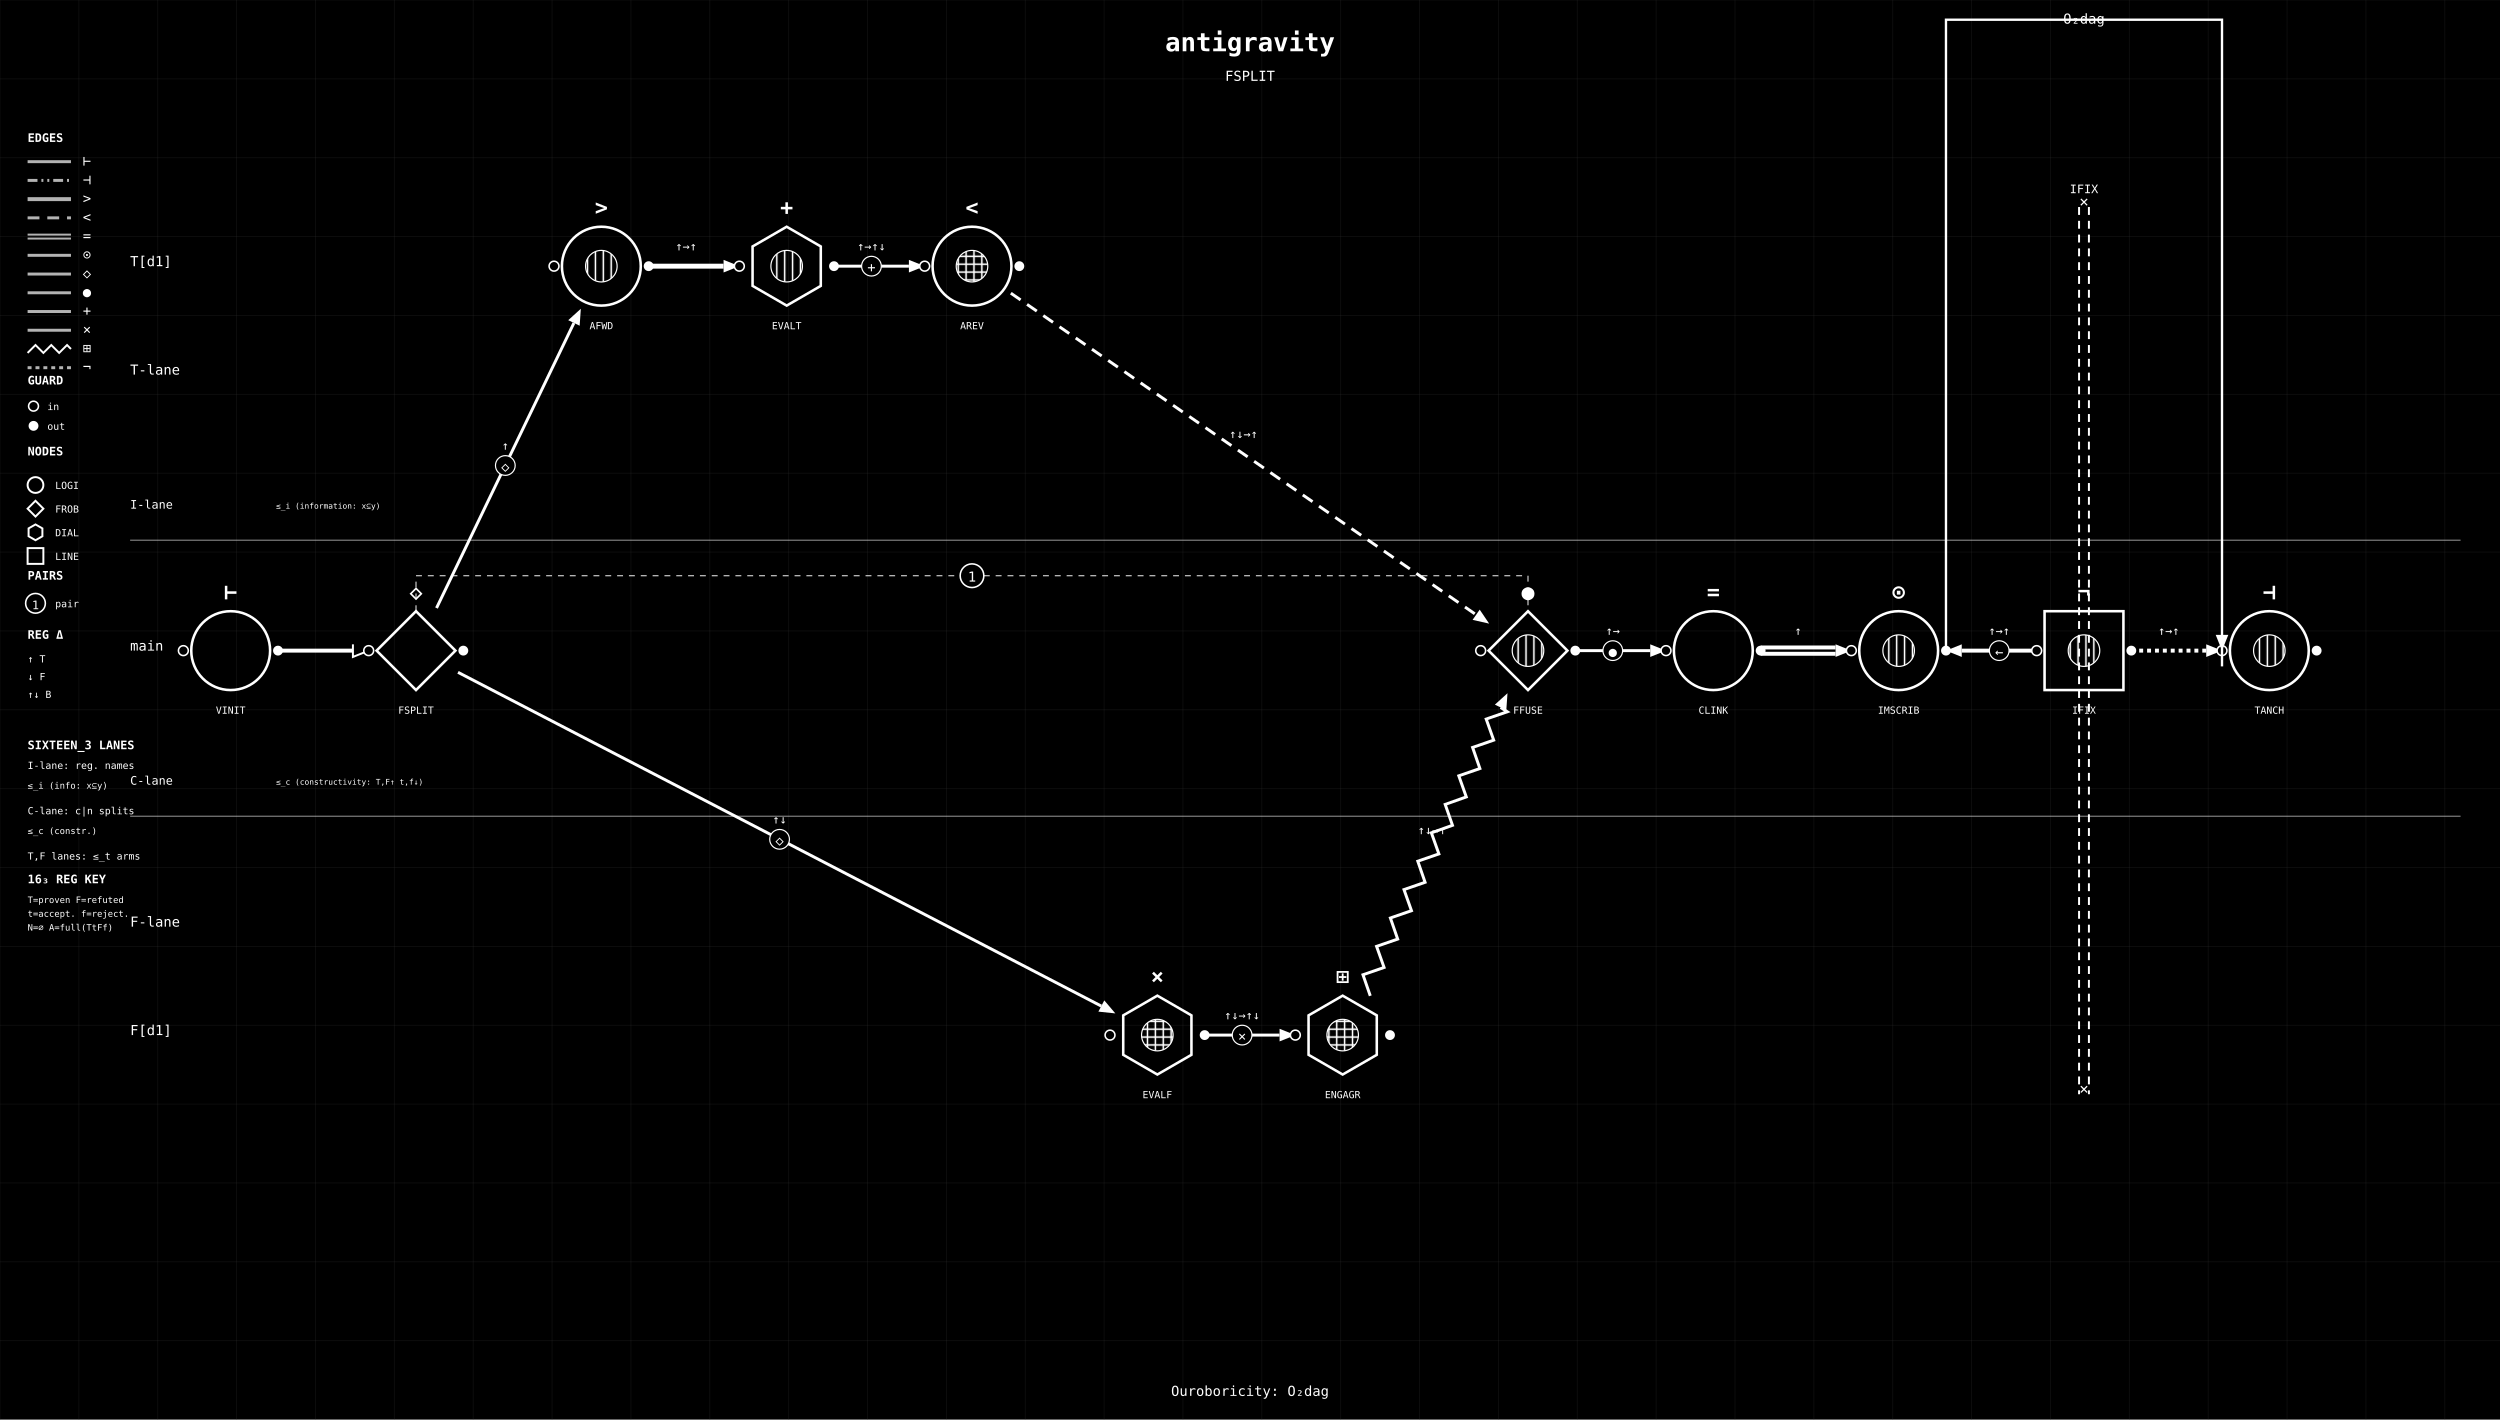
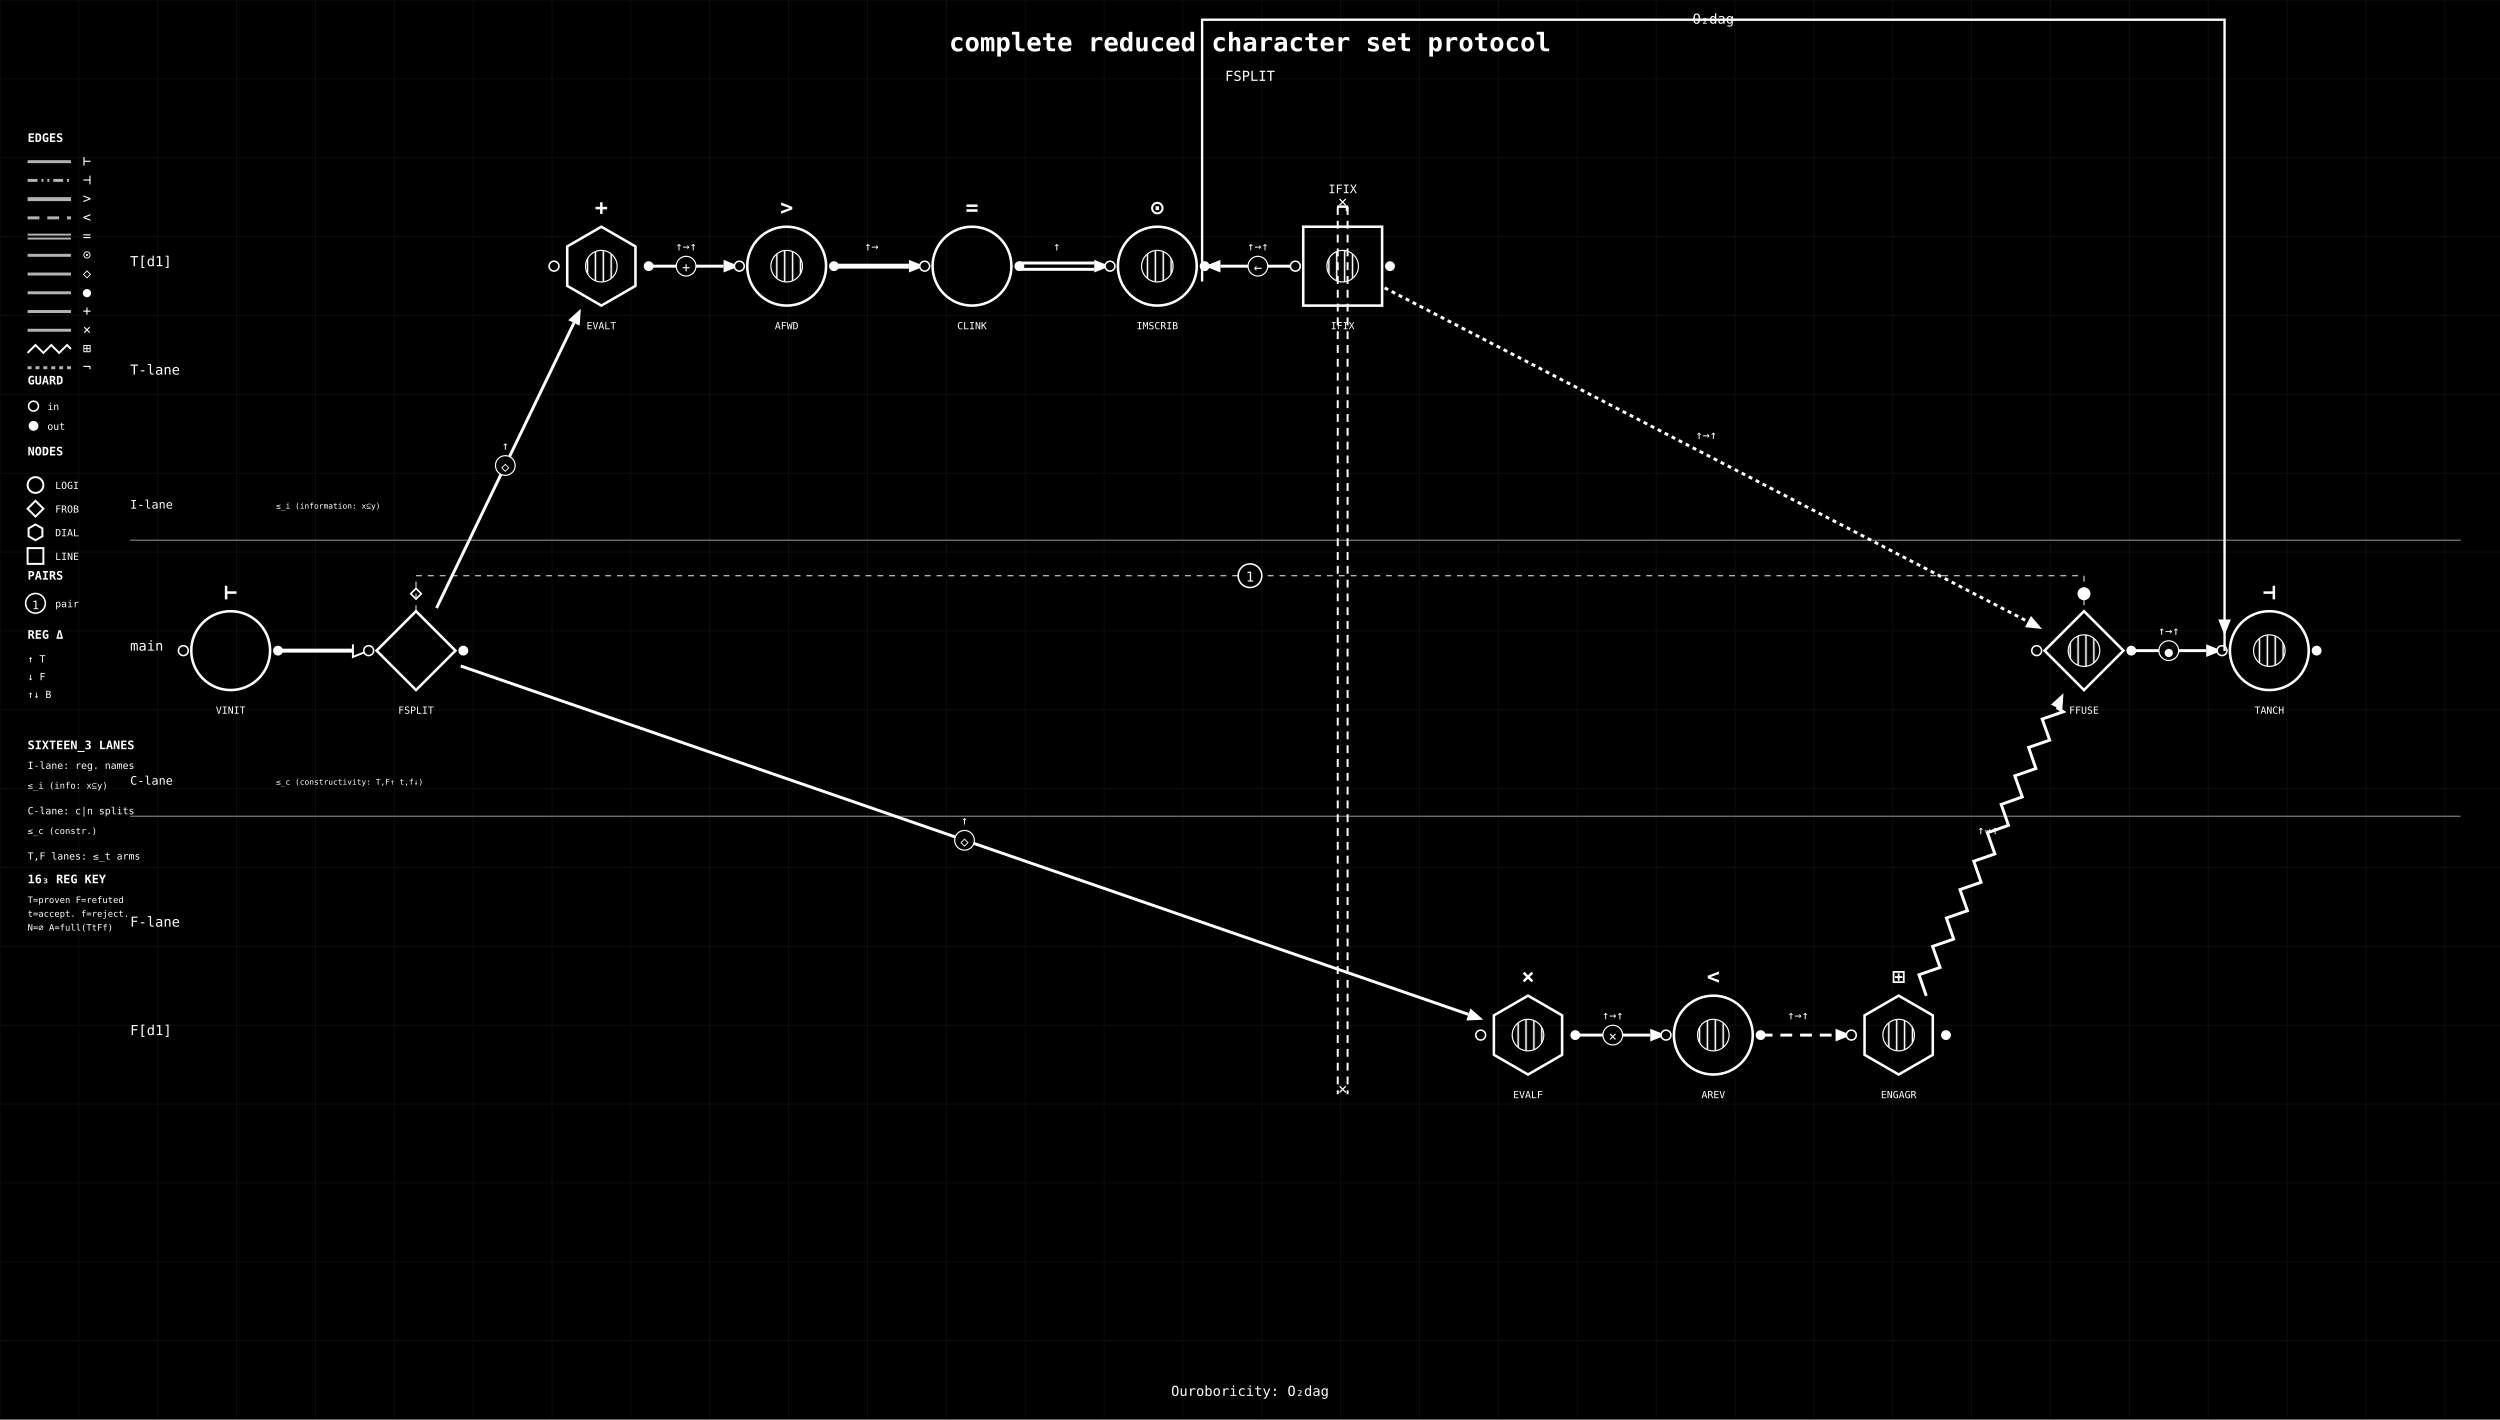
<svg xmlns="http://www.w3.org/2000/svg" viewBox="0 0 1268 720">
  <rect width="1268" height="720" fill="#000000" />
  <defs>
    <pattern id="hatch-T" width="4" height="4" patternUnits="userSpaceOnUse">
      <path d="M2,0 L2,4" stroke="#ffffff" stroke-width="0.8" />
    </pattern>
    <pattern id="hatch-F" width="4" height="4" patternUnits="userSpaceOnUse">
      <path d="M0,2 L4,2" stroke="#ffffff" stroke-width="0.8" />
    </pattern>
    <pattern id="hatch-B" width="4" height="4" patternUnits="userSpaceOnUse">
      <path d="M2,0 L2,4 M0,2 L4,2" stroke="#ffffff" stroke-width="0.8" />
    </pattern>
  </defs>
  <line x1="0.0" y1="0.0" x2="0.0" y2="720.0" stroke="#333333" stroke-width="0.4" opacity="0.3" />
  <line x1="40.0" y1="0.0" x2="40.0" y2="720.0" stroke="#333333" stroke-width="0.4" opacity="0.3" />
  <line x1="80.0" y1="0.0" x2="80.0" y2="720.0" stroke="#333333" stroke-width="0.4" opacity="0.3" />
  <line x1="120.0" y1="0.0" x2="120.0" y2="720.0" stroke="#333333" stroke-width="0.4" opacity="0.3" />
  <line x1="160.0" y1="0.0" x2="160.0" y2="720.0" stroke="#333333" stroke-width="0.4" opacity="0.3" />
  <line x1="200.0" y1="0.0" x2="200.0" y2="720.0" stroke="#333333" stroke-width="0.4" opacity="0.3" />
  <line x1="240.0" y1="0.0" x2="240.0" y2="720.0" stroke="#333333" stroke-width="0.4" opacity="0.3" />
  <line x1="280.0" y1="0.0" x2="280.0" y2="720.0" stroke="#333333" stroke-width="0.4" opacity="0.3" />
  <line x1="320.0" y1="0.0" x2="320.0" y2="720.0" stroke="#333333" stroke-width="0.4" opacity="0.3" />
  <line x1="360.0" y1="0.0" x2="360.0" y2="720.0" stroke="#333333" stroke-width="0.4" opacity="0.3" />
  <line x1="400.0" y1="0.0" x2="400.0" y2="720.0" stroke="#333333" stroke-width="0.4" opacity="0.3" />
  <line x1="440.0" y1="0.0" x2="440.0" y2="720.0" stroke="#333333" stroke-width="0.4" opacity="0.3" />
  <line x1="480.0" y1="0.0" x2="480.0" y2="720.0" stroke="#333333" stroke-width="0.4" opacity="0.3" />
  <line x1="520.0" y1="0.0" x2="520.0" y2="720.0" stroke="#333333" stroke-width="0.4" opacity="0.3" />
  <line x1="560.0" y1="0.0" x2="560.0" y2="720.0" stroke="#333333" stroke-width="0.4" opacity="0.3" />
  <line x1="600.0" y1="0.0" x2="600.0" y2="720.0" stroke="#333333" stroke-width="0.4" opacity="0.3" />
  <line x1="640.0" y1="0.0" x2="640.0" y2="720.0" stroke="#333333" stroke-width="0.4" opacity="0.3" />
  <line x1="680.0" y1="0.0" x2="680.0" y2="720.0" stroke="#333333" stroke-width="0.4" opacity="0.3" />
  <line x1="720.0" y1="0.0" x2="720.0" y2="720.0" stroke="#333333" stroke-width="0.4" opacity="0.3" />
  <line x1="760.0" y1="0.0" x2="760.0" y2="720.0" stroke="#333333" stroke-width="0.4" opacity="0.3" />
  <line x1="800.0" y1="0.0" x2="800.0" y2="720.0" stroke="#333333" stroke-width="0.4" opacity="0.3" />
  <line x1="840.0" y1="0.0" x2="840.0" y2="720.0" stroke="#333333" stroke-width="0.4" opacity="0.3" />
  <line x1="880.0" y1="0.0" x2="880.0" y2="720.0" stroke="#333333" stroke-width="0.4" opacity="0.3" />
  <line x1="920.0" y1="0.0" x2="920.0" y2="720.0" stroke="#333333" stroke-width="0.4" opacity="0.3" />
  <line x1="960.0" y1="0.0" x2="960.0" y2="720.0" stroke="#333333" stroke-width="0.4" opacity="0.3" />
  <line x1="1000.0" y1="0.0" x2="1000.0" y2="720.0" stroke="#333333" stroke-width="0.4" opacity="0.3" />
  <line x1="1040.0" y1="0.0" x2="1040.0" y2="720.0" stroke="#333333" stroke-width="0.4" opacity="0.3" />
  <line x1="1080.0" y1="0.0" x2="1080.0" y2="720.0" stroke="#333333" stroke-width="0.4" opacity="0.3" />
  <line x1="1120.0" y1="0.0" x2="1120.0" y2="720.0" stroke="#333333" stroke-width="0.4" opacity="0.3" />
  <line x1="1160.0" y1="0.0" x2="1160.0" y2="720.0" stroke="#333333" stroke-width="0.4" opacity="0.3" />
  <line x1="1200.0" y1="0.0" x2="1200.0" y2="720.0" stroke="#333333" stroke-width="0.4" opacity="0.3" />
  <line x1="1240.0" y1="0.0" x2="1240.0" y2="720.0" stroke="#333333" stroke-width="0.4" opacity="0.3" />
  <line x1="0.0" y1="0.0" x2="1268.0" y2="0.0" stroke="#333333" stroke-width="0.4" opacity="0.3" />
  <line x1="0.0" y1="40.0" x2="1268.0" y2="40.0" stroke="#333333" stroke-width="0.4" opacity="0.3" />
  <line x1="0.0" y1="80.0" x2="1268.0" y2="80.0" stroke="#333333" stroke-width="0.4" opacity="0.3" />
  <line x1="0.0" y1="120.0" x2="1268.0" y2="120.0" stroke="#333333" stroke-width="0.4" opacity="0.3" />
  <line x1="0.0" y1="160.0" x2="1268.0" y2="160.0" stroke="#333333" stroke-width="0.4" opacity="0.3" />
  <line x1="0.0" y1="200.0" x2="1268.0" y2="200.0" stroke="#333333" stroke-width="0.4" opacity="0.3" />
  <line x1="0.0" y1="240.0" x2="1268.0" y2="240.0" stroke="#333333" stroke-width="0.4" opacity="0.3" />
  <line x1="0.0" y1="280.0" x2="1268.0" y2="280.0" stroke="#333333" stroke-width="0.4" opacity="0.3" />
  <line x1="0.0" y1="320.0" x2="1268.0" y2="320.0" stroke="#333333" stroke-width="0.4" opacity="0.3" />
  <line x1="0.0" y1="360.0" x2="1268.0" y2="360.0" stroke="#333333" stroke-width="0.4" opacity="0.3" />
  <line x1="0.0" y1="400.0" x2="1268.0" y2="400.0" stroke="#333333" stroke-width="0.4" opacity="0.3" />
  <line x1="0.0" y1="440.0" x2="1268.0" y2="440.0" stroke="#333333" stroke-width="0.4" opacity="0.3" />
  <line x1="0.0" y1="480.0" x2="1268.0" y2="480.0" stroke="#333333" stroke-width="0.4" opacity="0.3" />
  <line x1="0.0" y1="520.0" x2="1268.0" y2="520.0" stroke="#333333" stroke-width="0.4" opacity="0.3" />
  <line x1="0.0" y1="560.0" x2="1268.0" y2="560.0" stroke="#333333" stroke-width="0.4" opacity="0.3" />
  <line x1="0.0" y1="600.0" x2="1268.0" y2="600.0" stroke="#333333" stroke-width="0.4" opacity="0.3" />
  <line x1="0.0" y1="640.0" x2="1268.0" y2="640.0" stroke="#333333" stroke-width="0.4" opacity="0.3" />
  <line x1="0.0" y1="680.0" x2="1268.0" y2="680.0" stroke="#333333" stroke-width="0.4" opacity="0.3" />
-   <text x="634.0" y="26.0" fill="#ffffff" font-size="13" text-anchor="middle" font-family="monospace" font-weight="bold">antigravity</text>
+   <text x="634.0" y="26.0" fill="#ffffff" font-size="13" text-anchor="middle" font-family="monospace" font-weight="bold">complete reduced character set protocol </text>
  <text x="634.0" y="41.0" fill="#ffffff" font-size="7" text-anchor="middle" font-family="monospace">FSPLIT</text>
  <text x="66.0" y="190.0" fill="#ffffff" font-size="7" text-anchor="start" font-family="monospace">T-lane</text>
  <text x="66.0" y="135.0" fill="#ffffff" font-size="7" text-anchor="start" font-family="monospace">T[d1]</text>
  <text x="66.0" y="470.0" fill="#ffffff" font-size="7" text-anchor="start" font-family="monospace">F-lane</text>
  <text x="66.0" y="525.0" fill="#ffffff" font-size="7" text-anchor="start" font-family="monospace">F[d1]</text>
  <text x="66.0" y="330.0" fill="#ffffff" font-size="7" text-anchor="start" font-family="monospace">main</text>
  <text x="66.0" y="258.0" fill="#ffffff" font-size="6" text-anchor="start" font-family="monospace">I-lane</text>
  <text x="140.0" y="258.0" fill="#ffffff" font-size="4" text-anchor="start" font-family="monospace">≤_i (information: x⊆y)</text>
  <line x1="66.0" y1="274.0" x2="1248.0" y2="274.0" stroke="#ffffff" stroke-width="0.6" opacity="0.5" />
  <text x="66.0" y="398.0" fill="#ffffff" font-size="6" text-anchor="start" font-family="monospace">C-lane</text>
  <text x="140.0" y="398.0" fill="#ffffff" font-size="4" text-anchor="start" font-family="monospace">≤_c (constructivity: T,F↑ t,f↓)</text>
  <line x1="66.0" y1="414.0" x2="1248.0" y2="414.0" stroke="#ffffff" stroke-width="0.6" opacity="0.5" />
-   <line x1="1054.5" y1="105.0" x2="1054.5" y2="555.0" stroke="#ffffff" stroke-width="1.0" opacity="1.0" stroke-dasharray="4,3" />
-   <line x1="1059.5" y1="105.0" x2="1059.5" y2="555.0" stroke="#ffffff" stroke-width="1.0" opacity="1.0" stroke-dasharray="4,3" />
-   <text x="1057.0" y="105.0" fill="#ffffff" font-size="8" text-anchor="middle" font-family="monospace">×</text>
-   <text x="1057.0" y="555.0" fill="#ffffff" font-size="8" text-anchor="middle" font-family="monospace">×</text>
-   <text x="1057.0" y="98.0" fill="#ffffff" font-size="6" text-anchor="middle" font-family="monospace">IFIX</text>
+   <line x1="678.5" y1="105.0" x2="678.5" y2="555.0" stroke="#ffffff" stroke-width="1.0" opacity="1.0" stroke-dasharray="4,3" />
+   <line x1="683.5" y1="105.0" x2="683.5" y2="555.0" stroke="#ffffff" stroke-width="1.0" opacity="1.0" stroke-dasharray="4,3" />
+   <text x="681.0" y="105.0" fill="#ffffff" font-size="8" text-anchor="middle" font-family="monospace">×</text>
+   <text x="681.0" y="555.0" fill="#ffffff" font-size="8" text-anchor="middle" font-family="monospace">×</text>
+   <text x="681.0" y="98.0" fill="#ffffff" font-size="6" text-anchor="middle" font-family="monospace">IFIX</text>
  <line x1="211.0" y1="310.0" x2="211.0" y2="292.0" stroke="#ffffff" stroke-width="0.6" opacity="0.8" stroke-dasharray="3,3" />
-   <line x1="211.0" y1="292.0" x2="775.0" y2="292.0" stroke="#ffffff" stroke-width="0.6" opacity="0.8" stroke-dasharray="3,3" />
-   <line x1="775.0" y1="292.0" x2="775.0" y2="310.0" stroke="#ffffff" stroke-width="0.6" opacity="0.8" stroke-dasharray="3,3" />
-   <circle cx="493.0" cy="292.0" r="6" fill="#000000" stroke="#ffffff" stroke-width="0.8" />
-   <text x="493.0" y="295.0" fill="#ffffff" font-size="7" text-anchor="middle" font-family="monospace">1</text>
+   <line x1="211.0" y1="292.0" x2="1057.0" y2="292.0" stroke="#ffffff" stroke-width="0.6" opacity="0.8" stroke-dasharray="3,3" />
+   <line x1="1057.0" y1="292.0" x2="1057.0" y2="310.0" stroke="#ffffff" stroke-width="0.6" opacity="0.8" stroke-dasharray="3,3" />
+   <circle cx="634.0" cy="292.0" r="6" fill="#000000" stroke="#ffffff" stroke-width="0.8" />
+   <text x="634.0" y="295.0" fill="#ffffff" font-size="7" text-anchor="middle" font-family="monospace">1</text>
  <line x1="221.4" y1="308.4" x2="291.1" y2="163.8" stroke="#ffffff" stroke-width="1.5" opacity="1.0" />
  <polygon points="294.6,156.6 294.0,165.2 288.2,162.4" fill="#ffffff" />
  <circle cx="256.3" cy="236.1" r="5" fill="#000000" stroke="#ffffff" stroke-width="0.6" />
  <text x="256.3" y="239.1" fill="#ffffff" font-size="7" text-anchor="middle" font-family="monospace">◇</text>
  <text x="256.3" y="228.1" fill="#ffffff" font-size="6" text-anchor="middle" font-family="monospace">↑</text>
-   <line x1="329.0" y1="135.0" x2="367.0" y2="135.0" stroke="#ffffff" stroke-width="2.5" opacity="1.0" />
+   <line x1="329.0" y1="135.0" x2="367.0" y2="135.0" stroke="#ffffff" stroke-width="1.5" opacity="1.0" />
  <polygon points="375.0,135.0 367.0,138.2 367.0,131.8" fill="#ffffff" />
+   <circle cx="348.0" cy="135.0" r="5" fill="#000000" stroke="#ffffff" stroke-width="0.6" />
+   <text x="348.0" y="138.0" fill="#ffffff" font-size="7" text-anchor="middle" font-family="monospace">+</text>
  <text x="348.0" y="127.0" fill="#ffffff" font-size="6" text-anchor="middle" font-family="monospace">↑→↑</text>
-   <line x1="423.0" y1="135.0" x2="461.0" y2="135.0" stroke="#ffffff" stroke-width="1.5" opacity="1.0" />
+   <line x1="423.0" y1="135.0" x2="461.0" y2="135.0" stroke="#ffffff" stroke-width="2.5" opacity="1.0" />
  <polygon points="469.0,135.0 461.0,138.2 461.0,131.8" fill="#ffffff" />
-   <circle cx="442.0" cy="135.0" r="5" fill="#000000" stroke="#ffffff" stroke-width="0.6" />
-   <text x="442.0" y="138.0" fill="#ffffff" font-size="7" text-anchor="middle" font-family="monospace">+</text>
-   <text x="442.0" y="127.0" fill="#ffffff" font-size="6" text-anchor="middle" font-family="monospace">↑→↑↓</text>
-   <line x1="512.7" y1="148.7" x2="748.7" y2="311.8" stroke="#ffffff" stroke-width="1.5" opacity="1.0" stroke-dasharray="6,4" />
-   <polygon points="755.3,316.3 746.9,314.4 750.5,309.2" fill="#ffffff" />
-   <text x="630.7" y="222.2" fill="#ffffff" font-size="6" text-anchor="middle" font-family="monospace">↑↓→↑</text>
-   <line x1="232.3" y1="341.0" x2="558.6" y2="510.3" stroke="#ffffff" stroke-width="1.5" opacity="1.0" />
-   <polygon points="565.7,514.0 557.1,513.1 560.1,507.4" fill="#ffffff" />
-   <circle cx="395.4" cy="425.7" r="5" fill="#000000" stroke="#ffffff" stroke-width="0.6" />
-   <text x="395.4" y="428.7" fill="#ffffff" font-size="7" text-anchor="middle" font-family="monospace">◇</text>
-   <text x="395.4" y="417.7" fill="#ffffff" font-size="6" text-anchor="middle" font-family="monospace">↑↓</text>
-   <line x1="611.0" y1="525.0" x2="649.0" y2="525.0" stroke="#ffffff" stroke-width="1.5" opacity="1.0" />
-   <polygon points="657.0,525.0 649.0,528.2 649.0,521.8" fill="#ffffff" />
-   <circle cx="630.0" cy="525.0" r="5" fill="#000000" stroke="#ffffff" stroke-width="0.6" />
-   <text x="630.0" y="528.0" fill="#ffffff" font-size="7" text-anchor="middle" font-family="monospace">×</text>
-   <text x="630.0" y="517.0" fill="#ffffff" font-size="6" text-anchor="middle" font-family="monospace">↑↓→↑↓</text>
-   <polyline points="695.0,505.1 691.3,494.4 702.0,490.7 698.2,480.0 708.9,476.3 705.2,465.6 715.9,461.9 712.1,451.2 722.8,447.5 719.1,436.8 729.8,433.1 726.0,422.4 736.7,418.6 733.0,408.0 743.7,404.2 739.9,393.5 750.6,389.8 746.9,379.1 757.6,375.4 753.8,364.7 764.5,361.0 761.1,358.8" fill="none" stroke="#ffffff" stroke-width="1.5" />
-   <polygon points="764.6,351.6 764.0,360.2 758.2,357.4" fill="#ffffff" />
-   <text x="726.3" y="423.1" fill="#ffffff" font-size="6" text-anchor="middle" font-family="monospace">↑↓→↑</text>
+   <text x="442.0" y="127.0" fill="#ffffff" font-size="6" text-anchor="middle" font-family="monospace">↑→</text>
+   <line x1="517.0" y1="133.4" x2="555.0" y2="133.4" stroke="#ffffff" stroke-width="1.5" opacity="1.0" />
+   <line x1="517.0" y1="136.6" x2="555.0" y2="136.6" stroke="#ffffff" stroke-width="1.5" opacity="1.0" />
+   <polygon points="563.0,135.0 555.0,138.2 555.0,131.8" fill="#ffffff" />
+   <text x="536.0" y="127.0" fill="#ffffff" font-size="6" text-anchor="middle" font-family="monospace">↑</text>
+   <line x1="619.0" y1="135.0" x2="657.0" y2="135.0" stroke="#ffffff" stroke-width="1.5" opacity="1.0" />
+   <polygon points="611.0,135.0 619.0,131.8 619.0,138.2" fill="#ffffff" />
+   <circle cx="638.0" cy="135.0" r="5" fill="#000000" stroke="#ffffff" stroke-width="0.6" />
+   <text x="638.0" y="138.0" fill="#ffffff" font-size="7" text-anchor="middle" font-family="monospace">←</text>
+   <text x="638.0" y="127.0" fill="#ffffff" font-size="6" text-anchor="middle" font-family="monospace">↑→↑</text>
+   <line x1="702.3" y1="146.0" x2="1028.6" y2="315.3" stroke="#ffffff" stroke-width="1.5" opacity="1.0" stroke-dasharray="2,2" />
+   <polygon points="1035.7,319.0 1027.1,318.1 1030.1,312.4" fill="#ffffff" />
+   <text x="865.4" y="222.7" fill="#ffffff" font-size="6" text-anchor="middle" font-family="monospace">↑→↑</text>
+   <line x1="233.7" y1="337.8" x2="744.8" y2="514.5" stroke="#ffffff" stroke-width="1.5" opacity="1.0" />
+   <polygon points="752.3,517.2 743.7,517.6 745.8,511.5" fill="#ffffff" />
+   <circle cx="489.2" cy="426.2" r="5" fill="#000000" stroke="#ffffff" stroke-width="0.6" />
+   <text x="489.2" y="429.2" fill="#ffffff" font-size="7" text-anchor="middle" font-family="monospace">◇</text>
+   <text x="489.2" y="418.2" fill="#ffffff" font-size="6" text-anchor="middle" font-family="monospace">↑</text>
+   <line x1="799.0" y1="525.0" x2="837.0" y2="525.0" stroke="#ffffff" stroke-width="1.5" opacity="1.0" />
+   <polygon points="845.0,525.0 837.0,528.2 837.0,521.8" fill="#ffffff" />
+   <circle cx="818.0" cy="525.0" r="5" fill="#000000" stroke="#ffffff" stroke-width="0.6" />
+   <text x="818.0" y="528.0" fill="#ffffff" font-size="7" text-anchor="middle" font-family="monospace">×</text>
+   <text x="818.0" y="517.0" fill="#ffffff" font-size="6" text-anchor="middle" font-family="monospace">↑→↑</text>
+   <line x1="893.0" y1="525.0" x2="931.0" y2="525.0" stroke="#ffffff" stroke-width="1.5" opacity="1.0" stroke-dasharray="6,4" />
+   <polygon points="939.0,525.0 931.0,528.2 931.0,521.8" fill="#ffffff" />
+   <text x="912.0" y="517.0" fill="#ffffff" font-size="6" text-anchor="middle" font-family="monospace">↑→↑</text>
+   <polyline points="977.0,505.1 973.3,494.4 984.0,490.7 980.2,480.0 990.9,476.3 987.2,465.6 997.9,461.9 994.1,451.2 1004.8,447.5 1001.1,436.8 1011.8,433.1 1008.0,422.4 1018.7,418.6 1015.0,408.0 1025.7,404.2 1021.9,393.5 1032.6,389.8 1028.9,379.1 1039.6,375.4 1035.8,364.7 1046.5,361.0 1043.1,358.8" fill="none" stroke="#ffffff" stroke-width="1.5" />
+   <polygon points="1046.6,351.6 1046.0,360.2 1040.2,357.4" fill="#ffffff" />
+   <text x="1008.3" y="423.1" fill="#ffffff" font-size="6" text-anchor="middle" font-family="monospace">↑→↑</text>
  <line x1="141.0" y1="330.0" x2="179.0" y2="330.0" stroke="#ffffff" stroke-width="2.0" opacity="1.0" />
  <polyline points="187.0,330.0 179.0,333.2 179.0,326.8" fill="none" stroke="#ffffff" stroke-width="1.0" />
-   <line x1="893.0" y1="328.4" x2="931.0" y2="328.4" stroke="#ffffff" stroke-width="2.0" opacity="1.0" />
-   <line x1="893.0" y1="331.6" x2="931.0" y2="331.6" stroke="#ffffff" stroke-width="2.0" opacity="1.0" />
-   <polygon points="939.0,330.0 931.0,333.2 931.0,326.8" fill="#ffffff" />
-   <text x="912.0" y="322.0" fill="#ffffff" font-size="6" text-anchor="middle" font-family="monospace">↑</text>
-   <line x1="995.0" y1="330.0" x2="1033.0" y2="330.0" stroke="#ffffff" stroke-width="2.0" opacity="1.0" />
-   <polygon points="987.0,330.0 995.0,326.8 995.0,333.2" fill="#ffffff" />
-   <circle cx="1014.0" cy="330.0" r="5" fill="#000000" stroke="#ffffff" stroke-width="0.6" />
-   <text x="1014.0" y="333.0" fill="#ffffff" font-size="7" text-anchor="middle" font-family="monospace">←</text>
-   <text x="1014.0" y="322.0" fill="#ffffff" font-size="6" text-anchor="middle" font-family="monospace">↑→↑</text>
-   <line x1="1081.0" y1="330.0" x2="1119.0" y2="330.0" stroke="#ffffff" stroke-width="2.0" opacity="1.0" stroke-dasharray="2,2" />
+   <line x1="1081.0" y1="330.0" x2="1119.0" y2="330.0" stroke="#ffffff" stroke-width="1.5" opacity="1.0" />
  <polygon points="1127.0,330.0 1119.0,333.2 1119.0,326.8" fill="#ffffff" />
+   <circle cx="1100.0" cy="330.0" r="5" fill="#000000" stroke="#ffffff" stroke-width="0.6" />
+   <text x="1100.0" y="333.0" fill="#ffffff" font-size="7" text-anchor="middle" font-family="monospace">●</text>
  <text x="1100.0" y="322.0" fill="#ffffff" font-size="6" text-anchor="middle" font-family="monospace">↑→↑</text>
-   <line x1="799.0" y1="330.0" x2="837.0" y2="330.0" stroke="#ffffff" stroke-width="1.5" opacity="1.0" />
-   <polygon points="845.0,330.0 837.0,333.2 837.0,326.8" fill="#ffffff" />
-   <circle cx="818.0" cy="330.0" r="5" fill="#000000" stroke="#ffffff" stroke-width="0.6" />
-   <text x="818.0" y="333.0" fill="#ffffff" font-size="7" text-anchor="middle" font-family="monospace">●</text>
-   <text x="818.0" y="322.0" fill="#ffffff" font-size="6" text-anchor="middle" font-family="monospace">↑→</text>
  <circle fill="none" stroke="#ffffff" stroke-width="1.3" cx="117.0" cy="330.0" r="20.0" />
  <circle cx="93.0" cy="330.0" r="2.5" fill="#000000" stroke="#ffffff" stroke-width="0.8" />
  <circle cx="141.0" cy="330.0" r="2.5" fill="#ffffff" />
  <text x="117.0" y="304.0" fill="#ffffff" font-size="11" text-anchor="middle" font-family="monospace" font-weight="bold">⊢</text>
  <text x="117.0" y="362.0" fill="#ffffff" font-size="5" text-anchor="middle" font-family="monospace">VINIT</text>
  <polygon fill="none" stroke="#ffffff" stroke-width="1.3" points="211.0,310.0 231.0,330 211.0,350.0 191.0,330" />
  <circle cx="187.0" cy="330.0" r="2.5" fill="#000000" stroke="#ffffff" stroke-width="0.8" />
  <circle cx="235.0" cy="330.0" r="2.5" fill="#ffffff" />
  <text x="211.0" y="304.0" fill="#ffffff" font-size="11" text-anchor="middle" font-family="monospace" font-weight="bold">◇</text>
  <text x="211.0" y="362.0" fill="#ffffff" font-size="5" text-anchor="middle" font-family="monospace">FSPLIT</text>
-   <circle fill="none" stroke="#ffffff" stroke-width="1.3" cx="305.0" cy="135.0" r="20.0" />
+   <polygon fill="none" stroke="#ffffff" stroke-width="1.3" points="322.3,145.0 305.0,155.0 287.7,145.0 287.7,125.0 305.0,115.0 322.3,125.0" />
  <circle cx="305.0" cy="135.0" r="8" fill="url(#hatch-T)" stroke="#ffffff" stroke-width="0.6" />
  <circle cx="281.0" cy="135.0" r="2.5" fill="#000000" stroke="#ffffff" stroke-width="0.8" />
  <circle cx="329.0" cy="135.0" r="2.5" fill="#ffffff" />
-   <text x="305.0" y="109.0" fill="#ffffff" font-size="11" text-anchor="middle" font-family="monospace" font-weight="bold">&gt;</text>
-   <text x="305.0" y="167.0" fill="#ffffff" font-size="5" text-anchor="middle" font-family="monospace">AFWD</text>
-   <polygon fill="none" stroke="#ffffff" stroke-width="1.3" points="416.3,145.0 399.0,155.0 381.7,145.0 381.7,125.0 399.0,115.0 416.3,125.0" />
+   <text x="305.0" y="109.0" fill="#ffffff" font-size="11" text-anchor="middle" font-family="monospace" font-weight="bold">+</text>
+   <text x="305.0" y="167.0" fill="#ffffff" font-size="5" text-anchor="middle" font-family="monospace">EVALT</text>
+   <circle fill="none" stroke="#ffffff" stroke-width="1.3" cx="399.0" cy="135.0" r="20.0" />
  <circle cx="399.0" cy="135.0" r="8" fill="url(#hatch-T)" stroke="#ffffff" stroke-width="0.6" />
  <circle cx="375.0" cy="135.0" r="2.5" fill="#000000" stroke="#ffffff" stroke-width="0.8" />
  <circle cx="423.0" cy="135.0" r="2.5" fill="#ffffff" />
-   <text x="399.0" y="109.0" fill="#ffffff" font-size="11" text-anchor="middle" font-family="monospace" font-weight="bold">+</text>
-   <text x="399.0" y="167.0" fill="#ffffff" font-size="5" text-anchor="middle" font-family="monospace">EVALT</text>
+   <text x="399.0" y="109.0" fill="#ffffff" font-size="11" text-anchor="middle" font-family="monospace" font-weight="bold">&gt;</text>
+   <text x="399.0" y="167.0" fill="#ffffff" font-size="5" text-anchor="middle" font-family="monospace">AFWD</text>
  <circle fill="none" stroke="#ffffff" stroke-width="1.3" cx="493.0" cy="135.0" r="20.0" />
-   <circle cx="493.0" cy="135.0" r="8" fill="url(#hatch-B)" stroke="#ffffff" stroke-width="0.6" />
  <circle cx="469.0" cy="135.0" r="2.5" fill="#000000" stroke="#ffffff" stroke-width="0.8" />
  <circle cx="517.0" cy="135.0" r="2.5" fill="#ffffff" />
-   <text x="493.0" y="109.0" fill="#ffffff" font-size="11" text-anchor="middle" font-family="monospace" font-weight="bold">&lt;</text>
-   <text x="493.0" y="167.0" fill="#ffffff" font-size="5" text-anchor="middle" font-family="monospace">AREV</text>
-   <polygon fill="none" stroke="#ffffff" stroke-width="1.3" points="604.3,535.0 587.0,545.0 569.7,535.0 569.7,515.0 587.0,505.0 604.3,515.0" />
-   <circle cx="587.0" cy="525.0" r="8" fill="url(#hatch-B)" stroke="#ffffff" stroke-width="0.6" />
-   <circle cx="563.0" cy="525.0" r="2.5" fill="#000000" stroke="#ffffff" stroke-width="0.8" />
-   <circle cx="611.0" cy="525.0" r="2.5" fill="#ffffff" />
-   <text x="587.0" y="499.0" fill="#ffffff" font-size="11" text-anchor="middle" font-family="monospace" font-weight="bold">×</text>
-   <text x="587.0" y="557.0" fill="#ffffff" font-size="5" text-anchor="middle" font-family="monospace">EVALF</text>
-   <polygon fill="none" stroke="#ffffff" stroke-width="1.3" points="698.3,535.0 681.0,545.0 663.7,535.0 663.7,515.0 681.0,505.0 698.3,515.0" />
-   <circle cx="681.0" cy="525.0" r="8" fill="url(#hatch-B)" stroke="#ffffff" stroke-width="0.6" />
-   <circle cx="657.0" cy="525.0" r="2.5" fill="#000000" stroke="#ffffff" stroke-width="0.8" />
-   <circle cx="705.0" cy="525.0" r="2.5" fill="#ffffff" />
-   <text x="681.0" y="499.0" fill="#ffffff" font-size="11" text-anchor="middle" font-family="monospace" font-weight="bold">⊞</text>
-   <text x="681.0" y="557.0" fill="#ffffff" font-size="5" text-anchor="middle" font-family="monospace">ENGAGR</text>
-   <polygon fill="none" stroke="#ffffff" stroke-width="1.3" points="775.0,310.0 795.0,330 775.0,350.0 755.0,330" />
-   <circle cx="775.0" cy="330.0" r="8" fill="url(#hatch-T)" stroke="#ffffff" stroke-width="0.6" />
-   <circle cx="751.0" cy="330.0" r="2.5" fill="#000000" stroke="#ffffff" stroke-width="0.8" />
-   <circle cx="799.0" cy="330.0" r="2.5" fill="#ffffff" />
-   <text x="775.0" y="304.0" fill="#ffffff" font-size="11" text-anchor="middle" font-family="monospace" font-weight="bold">●</text>
-   <text x="775.0" y="362.0" fill="#ffffff" font-size="5" text-anchor="middle" font-family="monospace">FFUSE</text>
-   <circle fill="none" stroke="#ffffff" stroke-width="1.3" cx="869.0" cy="330.0" r="20.0" />
-   <circle cx="845.0" cy="330.0" r="2.5" fill="#000000" stroke="#ffffff" stroke-width="0.8" />
-   <circle cx="893.0" cy="330.0" r="2.5" fill="#ffffff" />
-   <text x="869.0" y="304.0" fill="#ffffff" font-size="11" text-anchor="middle" font-family="monospace" font-weight="bold">=</text>
-   <text x="869.0" y="362.0" fill="#ffffff" font-size="5" text-anchor="middle" font-family="monospace">CLINK</text>
-   <circle fill="none" stroke="#ffffff" stroke-width="1.3" cx="963.0" cy="330.0" r="20.0" />
-   <circle cx="963.0" cy="330.0" r="8" fill="url(#hatch-T)" stroke="#ffffff" stroke-width="0.6" />
-   <circle cx="939.0" cy="330.0" r="2.5" fill="#000000" stroke="#ffffff" stroke-width="0.8" />
-   <circle cx="987.0" cy="330.0" r="2.5" fill="#ffffff" />
-   <text x="963.0" y="304.0" fill="#ffffff" font-size="11" text-anchor="middle" font-family="monospace" font-weight="bold">⊙</text>
-   <text x="963.0" y="362.0" fill="#ffffff" font-size="5" text-anchor="middle" font-family="monospace">IMSCRIB</text>
-   <rect fill="none" stroke="#ffffff" stroke-width="1.3" x="1037.0" y="310.0" width="40.0" height="40.0" />
+   <text x="493.0" y="109.0" fill="#ffffff" font-size="11" text-anchor="middle" font-family="monospace" font-weight="bold">=</text>
+   <text x="493.0" y="167.0" fill="#ffffff" font-size="5" text-anchor="middle" font-family="monospace">CLINK</text>
+   <circle fill="none" stroke="#ffffff" stroke-width="1.3" cx="587.0" cy="135.0" r="20.0" />
+   <circle cx="587.0" cy="135.0" r="8" fill="url(#hatch-T)" stroke="#ffffff" stroke-width="0.6" />
+   <circle cx="563.0" cy="135.0" r="2.5" fill="#000000" stroke="#ffffff" stroke-width="0.8" />
+   <circle cx="611.0" cy="135.0" r="2.5" fill="#ffffff" />
+   <text x="587.0" y="109.0" fill="#ffffff" font-size="11" text-anchor="middle" font-family="monospace" font-weight="bold">⊙</text>
+   <text x="587.0" y="167.0" fill="#ffffff" font-size="5" text-anchor="middle" font-family="monospace">IMSCRIB</text>
+   <rect fill="none" stroke="#ffffff" stroke-width="1.3" x="661.0" y="115.0" width="40.0" height="40.0" />
+   <circle cx="681.0" cy="135.0" r="8" fill="url(#hatch-T)" stroke="#ffffff" stroke-width="0.6" />
+   <circle cx="657.0" cy="135.0" r="2.5" fill="#000000" stroke="#ffffff" stroke-width="0.8" />
+   <circle cx="705.0" cy="135.0" r="2.5" fill="#ffffff" />
+   <text x="681.0" y="109.0" fill="#ffffff" font-size="11" text-anchor="middle" font-family="monospace" font-weight="bold">¬</text>
+   <text x="681.0" y="167.0" fill="#ffffff" font-size="5" text-anchor="middle" font-family="monospace">IFIX</text>
+   <polygon fill="none" stroke="#ffffff" stroke-width="1.3" points="792.3,535.0 775.0,545.0 757.7,535.0 757.7,515.0 775.0,505.0 792.3,515.0" />
+   <circle cx="775.0" cy="525.0" r="8" fill="url(#hatch-T)" stroke="#ffffff" stroke-width="0.6" />
+   <circle cx="751.0" cy="525.0" r="2.5" fill="#000000" stroke="#ffffff" stroke-width="0.8" />
+   <circle cx="799.0" cy="525.0" r="2.5" fill="#ffffff" />
+   <text x="775.0" y="499.0" fill="#ffffff" font-size="11" text-anchor="middle" font-family="monospace" font-weight="bold">×</text>
+   <text x="775.0" y="557.0" fill="#ffffff" font-size="5" text-anchor="middle" font-family="monospace">EVALF</text>
+   <circle fill="none" stroke="#ffffff" stroke-width="1.3" cx="869.0" cy="525.0" r="20.0" />
+   <circle cx="869.0" cy="525.0" r="8" fill="url(#hatch-T)" stroke="#ffffff" stroke-width="0.6" />
+   <circle cx="845.0" cy="525.0" r="2.5" fill="#000000" stroke="#ffffff" stroke-width="0.8" />
+   <circle cx="893.0" cy="525.0" r="2.5" fill="#ffffff" />
+   <text x="869.0" y="499.0" fill="#ffffff" font-size="11" text-anchor="middle" font-family="monospace" font-weight="bold">&lt;</text>
+   <text x="869.0" y="557.0" fill="#ffffff" font-size="5" text-anchor="middle" font-family="monospace">AREV</text>
+   <polygon fill="none" stroke="#ffffff" stroke-width="1.3" points="980.3,535.0 963.0,545.0 945.7,535.0 945.7,515.0 963.0,505.0 980.3,515.0" />
+   <circle cx="963.0" cy="525.0" r="8" fill="url(#hatch-T)" stroke="#ffffff" stroke-width="0.6" />
+   <circle cx="939.0" cy="525.0" r="2.5" fill="#000000" stroke="#ffffff" stroke-width="0.8" />
+   <circle cx="987.0" cy="525.0" r="2.5" fill="#ffffff" />
+   <text x="963.0" y="499.0" fill="#ffffff" font-size="11" text-anchor="middle" font-family="monospace" font-weight="bold">⊞</text>
+   <text x="963.0" y="557.0" fill="#ffffff" font-size="5" text-anchor="middle" font-family="monospace">ENGAGR</text>
+   <polygon fill="none" stroke="#ffffff" stroke-width="1.3" points="1057.0,310.0 1077.0,330 1057.0,350.0 1037.0,330" />
  <circle cx="1057.0" cy="330.0" r="8" fill="url(#hatch-T)" stroke="#ffffff" stroke-width="0.6" />
  <circle cx="1033.0" cy="330.0" r="2.5" fill="#000000" stroke="#ffffff" stroke-width="0.8" />
  <circle cx="1081.0" cy="330.0" r="2.5" fill="#ffffff" />
-   <text x="1057.0" y="304.0" fill="#ffffff" font-size="11" text-anchor="middle" font-family="monospace" font-weight="bold">¬</text>
-   <text x="1057.0" y="362.0" fill="#ffffff" font-size="5" text-anchor="middle" font-family="monospace">IFIX</text>
+   <text x="1057.0" y="304.0" fill="#ffffff" font-size="11" text-anchor="middle" font-family="monospace" font-weight="bold">●</text>
+   <text x="1057.0" y="362.0" fill="#ffffff" font-size="5" text-anchor="middle" font-family="monospace">FFUSE</text>
  <circle fill="none" stroke="#ffffff" stroke-width="1.3" cx="1151.0" cy="330.0" r="20.0" />
  <circle cx="1151.0" cy="330.0" r="8" fill="url(#hatch-T)" stroke="#ffffff" stroke-width="0.6" />
  <circle cx="1127.0" cy="330.0" r="2.5" fill="#000000" stroke="#ffffff" stroke-width="0.8" />
  <circle cx="1175.0" cy="330.0" r="2.5" fill="#ffffff" />
  <text x="1151.0" y="304.0" fill="#ffffff" font-size="11" text-anchor="middle" font-family="monospace" font-weight="bold">⊣</text>
  <text x="1151.0" y="362.0" fill="#ffffff" font-size="5" text-anchor="middle" font-family="monospace">TANCH</text>
  <text x="14.0" y="72.0" fill="#ffffff" font-size="6" text-anchor="start" font-family="monospace" font-weight="bold">EDGES</text>
  <line x1="14.0" y1="82.0" x2="36.0" y2="82.0" stroke="#ffffff" stroke-width="1.5" opacity="0.7" />
  <text x="42.0" y="84.0" fill="#ffffff" font-size="7" text-anchor="start" font-family="monospace">⊢</text>
  <line x1="14.0" y1="91.5" x2="36.0" y2="91.5" stroke="#ffffff" stroke-width="1.5" opacity="0.7" stroke-dasharray="5,2,1,2,1,2" />
  <text x="42.0" y="93.5" fill="#ffffff" font-size="7" text-anchor="start" font-family="monospace">⊣</text>
  <line x1="14.0" y1="101.0" x2="36.0" y2="101.0" stroke="#ffffff" stroke-width="2.0" opacity="0.7" />
  <text x="42.0" y="103.0" fill="#ffffff" font-size="7" text-anchor="start" font-family="monospace">&gt;</text>
  <line x1="14.0" y1="110.5" x2="36.0" y2="110.5" stroke="#ffffff" stroke-width="1.5" opacity="0.7" stroke-dasharray="6,4" />
  <text x="42.0" y="112.5" fill="#ffffff" font-size="7" text-anchor="start" font-family="monospace">&lt;</text>
  <line x1="14.0" y1="119.0" x2="36.0" y2="119.0" stroke="#ffffff" stroke-width="1.0" opacity="0.7" />
  <line x1="14.0" y1="121.0" x2="36.0" y2="121.0" stroke="#ffffff" stroke-width="1.0" opacity="0.7" />
  <text x="42.0" y="122.0" fill="#ffffff" font-size="7" text-anchor="start" font-family="monospace">=</text>
  <line x1="14.0" y1="129.5" x2="36.0" y2="129.5" stroke="#ffffff" stroke-width="1.5" opacity="0.7" />
  <text x="42.0" y="131.5" fill="#ffffff" font-size="7" text-anchor="start" font-family="monospace">⊙</text>
  <line x1="14.0" y1="139.0" x2="36.0" y2="139.0" stroke="#ffffff" stroke-width="1.5" opacity="0.7" />
  <text x="42.0" y="141.0" fill="#ffffff" font-size="7" text-anchor="start" font-family="monospace">◇</text>
  <line x1="14.0" y1="148.5" x2="36.0" y2="148.5" stroke="#ffffff" stroke-width="1.5" opacity="0.7" />
  <text x="42.0" y="150.5" fill="#ffffff" font-size="7" text-anchor="start" font-family="monospace">●</text>
  <line x1="14.0" y1="158.0" x2="36.0" y2="158.0" stroke="#ffffff" stroke-width="1.5" opacity="0.7" />
  <text x="42.0" y="160.0" fill="#ffffff" font-size="7" text-anchor="start" font-family="monospace">+</text>
  <line x1="14.0" y1="167.5" x2="36.0" y2="167.5" stroke="#ffffff" stroke-width="1.5" opacity="0.7" />
  <text x="42.0" y="169.5" fill="#ffffff" font-size="7" text-anchor="start" font-family="monospace">×</text>
  <polyline points="14.0,179.0 18.0,175.0 22.0,179.0 26.0,175.0 30.0,179.0 34.0,175.0 36.0,177.0" fill="none" stroke="#ffffff" stroke-width="1.0" />
  <text x="42.0" y="179.0" fill="#ffffff" font-size="7" text-anchor="start" font-family="monospace">⊞</text>
  <line x1="14.0" y1="186.5" x2="36.0" y2="186.5" stroke="#ffffff" stroke-width="1.5" opacity="0.7" stroke-dasharray="2,2" />
  <text x="42.0" y="188.5" fill="#ffffff" font-size="7" text-anchor="start" font-family="monospace">¬</text>
  <text x="14.0" y="195.0" fill="#ffffff" font-size="6" text-anchor="start" font-family="monospace" font-weight="bold">GUARD</text>
  <circle cx="17" cy="206" r="2.5" fill="#000000" stroke="#ffffff" stroke-width="0.8" />
  <text x="24.0" y="208.0" fill="#ffffff" font-size="5" text-anchor="start" font-family="monospace">in</text>
  <circle cx="17" cy="216" r="2.5" fill="#ffffff" />
  <text x="24.0" y="218.0" fill="#ffffff" font-size="5" text-anchor="start" font-family="monospace">out</text>
  <text x="14.0" y="231.0" fill="#ffffff" font-size="6" text-anchor="start" font-family="monospace" font-weight="bold">NODES</text>
  <circle fill="none" stroke="#ffffff" stroke-width="1.0" cx="18.0" cy="246.0" r="4.0" />
  <text x="28.0" y="248.0" fill="#ffffff" font-size="5" text-anchor="start" font-family="monospace">LOGI</text>
  <polygon fill="none" stroke="#ffffff" stroke-width="1.0" points="18,254.0 22.0,258 18,262.0 14.0,258" />
  <text x="28.0" y="260.0" fill="#ffffff" font-size="5" text-anchor="start" font-family="monospace">FROB</text>
  <polygon fill="none" stroke="#ffffff" stroke-width="1.0" points="21.5,272.0 18.0,274.0 14.5,272.0 14.5,268.0 18.0,266.0 21.5,268.0" />
  <text x="28.0" y="272.0" fill="#ffffff" font-size="5" text-anchor="start" font-family="monospace">DIAL</text>
  <rect fill="none" stroke="#ffffff" stroke-width="1.0" x="14.0" y="278.0" width="8.0" height="8.0" />
  <text x="28.0" y="284.0" fill="#ffffff" font-size="5" text-anchor="start" font-family="monospace">LINE</text>
  <text x="14.0" y="294.0" fill="#ffffff" font-size="6" text-anchor="start" font-family="monospace" font-weight="bold">PAIRS</text>
  <circle cx="18" cy="306" r="5" fill="#000000" stroke="#ffffff" stroke-width="0.8" />
  <text x="18.0" y="309.0" fill="#ffffff" font-size="6" text-anchor="middle" font-family="monospace">1</text>
  <text x="28.0" y="308.0" fill="#ffffff" font-size="5" text-anchor="start" font-family="monospace">pair</text>
  <text x="14.0" y="324.0" fill="#ffffff" font-size="6" text-anchor="start" font-family="monospace" font-weight="bold">REG Δ</text>
  <text x="14.0" y="336.0" fill="#ffffff" font-size="5" text-anchor="start" font-family="monospace">↑ T</text>
  <text x="14.0" y="345.0" fill="#ffffff" font-size="5" text-anchor="start" font-family="monospace">↓ F</text>
  <text x="14.0" y="354.0" fill="#ffffff" font-size="5" text-anchor="start" font-family="monospace">↑↓ B</text>
  <text x="14.0" y="380.0" fill="#ffffff" font-size="6" text-anchor="start" font-family="monospace" font-weight="bold">SIXTEEN_3 LANES</text>
  <text x="14.0" y="390.0" fill="#ffffff" font-size="5" text-anchor="start" font-family="monospace">I-lane: reg. names</text>
  <text x="14.0" y="400.0" fill="#ffffff" font-size="4.5" text-anchor="start" font-family="monospace">  ≤_i (info: x⊆y)</text>
  <text x="14.0" y="413.0" fill="#ffffff" font-size="5" text-anchor="start" font-family="monospace">C-lane: c|n splits</text>
  <text x="14.0" y="423.0" fill="#ffffff" font-size="4.5" text-anchor="start" font-family="monospace">  ≤_c (constr.)</text>
  <text x="14.0" y="436.0" fill="#ffffff" font-size="5" text-anchor="start" font-family="monospace">T,F lanes: ≤_t arms</text>
  <text x="14.0" y="448.0" fill="#ffffff" font-size="6" text-anchor="start" font-family="monospace" font-weight="bold">16₃ REG KEY</text>
  <text x="14.0" y="458.0" fill="#ffffff" font-size="4.5" text-anchor="start" font-family="monospace">T=proven F=refuted</text>
  <text x="14.0" y="465.0" fill="#ffffff" font-size="4.5" text-anchor="start" font-family="monospace">t=accept. f=reject.</text>
  <text x="14.0" y="472.0" fill="#ffffff" font-size="4.5" text-anchor="start" font-family="monospace">N=∅ A=full(TtFf)</text>
  <text x="634.0" y="708.0" fill="#ffffff" font-size="7" text-anchor="middle" font-family="monospace">Ouroboricity: O₂dag</text>
-   <path d="M 987.0,330.0 L 987.0,10.0 L 1127.0,10.0 L 1127.0,338.0" fill="none" stroke="#ffffff" stroke-width="1.2" />
-   <polygon points="1127.0,330.0 1123.8,322.0 1130.2,322.0" fill="#ffffff" />
-   <text x="1057.0" y="12.0" fill="#ffffff" font-size="7" text-anchor="middle" font-family="monospace">O₂dag</text>
+   <path d="M 609.7,142.8 L 609.7,10.0 L 1128.3,10.0 L 1128.3,330.2" fill="none" stroke="#ffffff" stroke-width="1.2" />
+   <polygon points="1128.3,322.2 1125.1,314.2 1131.5,314.2" fill="#ffffff" />
+   <text x="869.0" y="12.0" fill="#ffffff" font-size="7" text-anchor="middle" font-family="monospace">O₂dag</text>
</svg>
